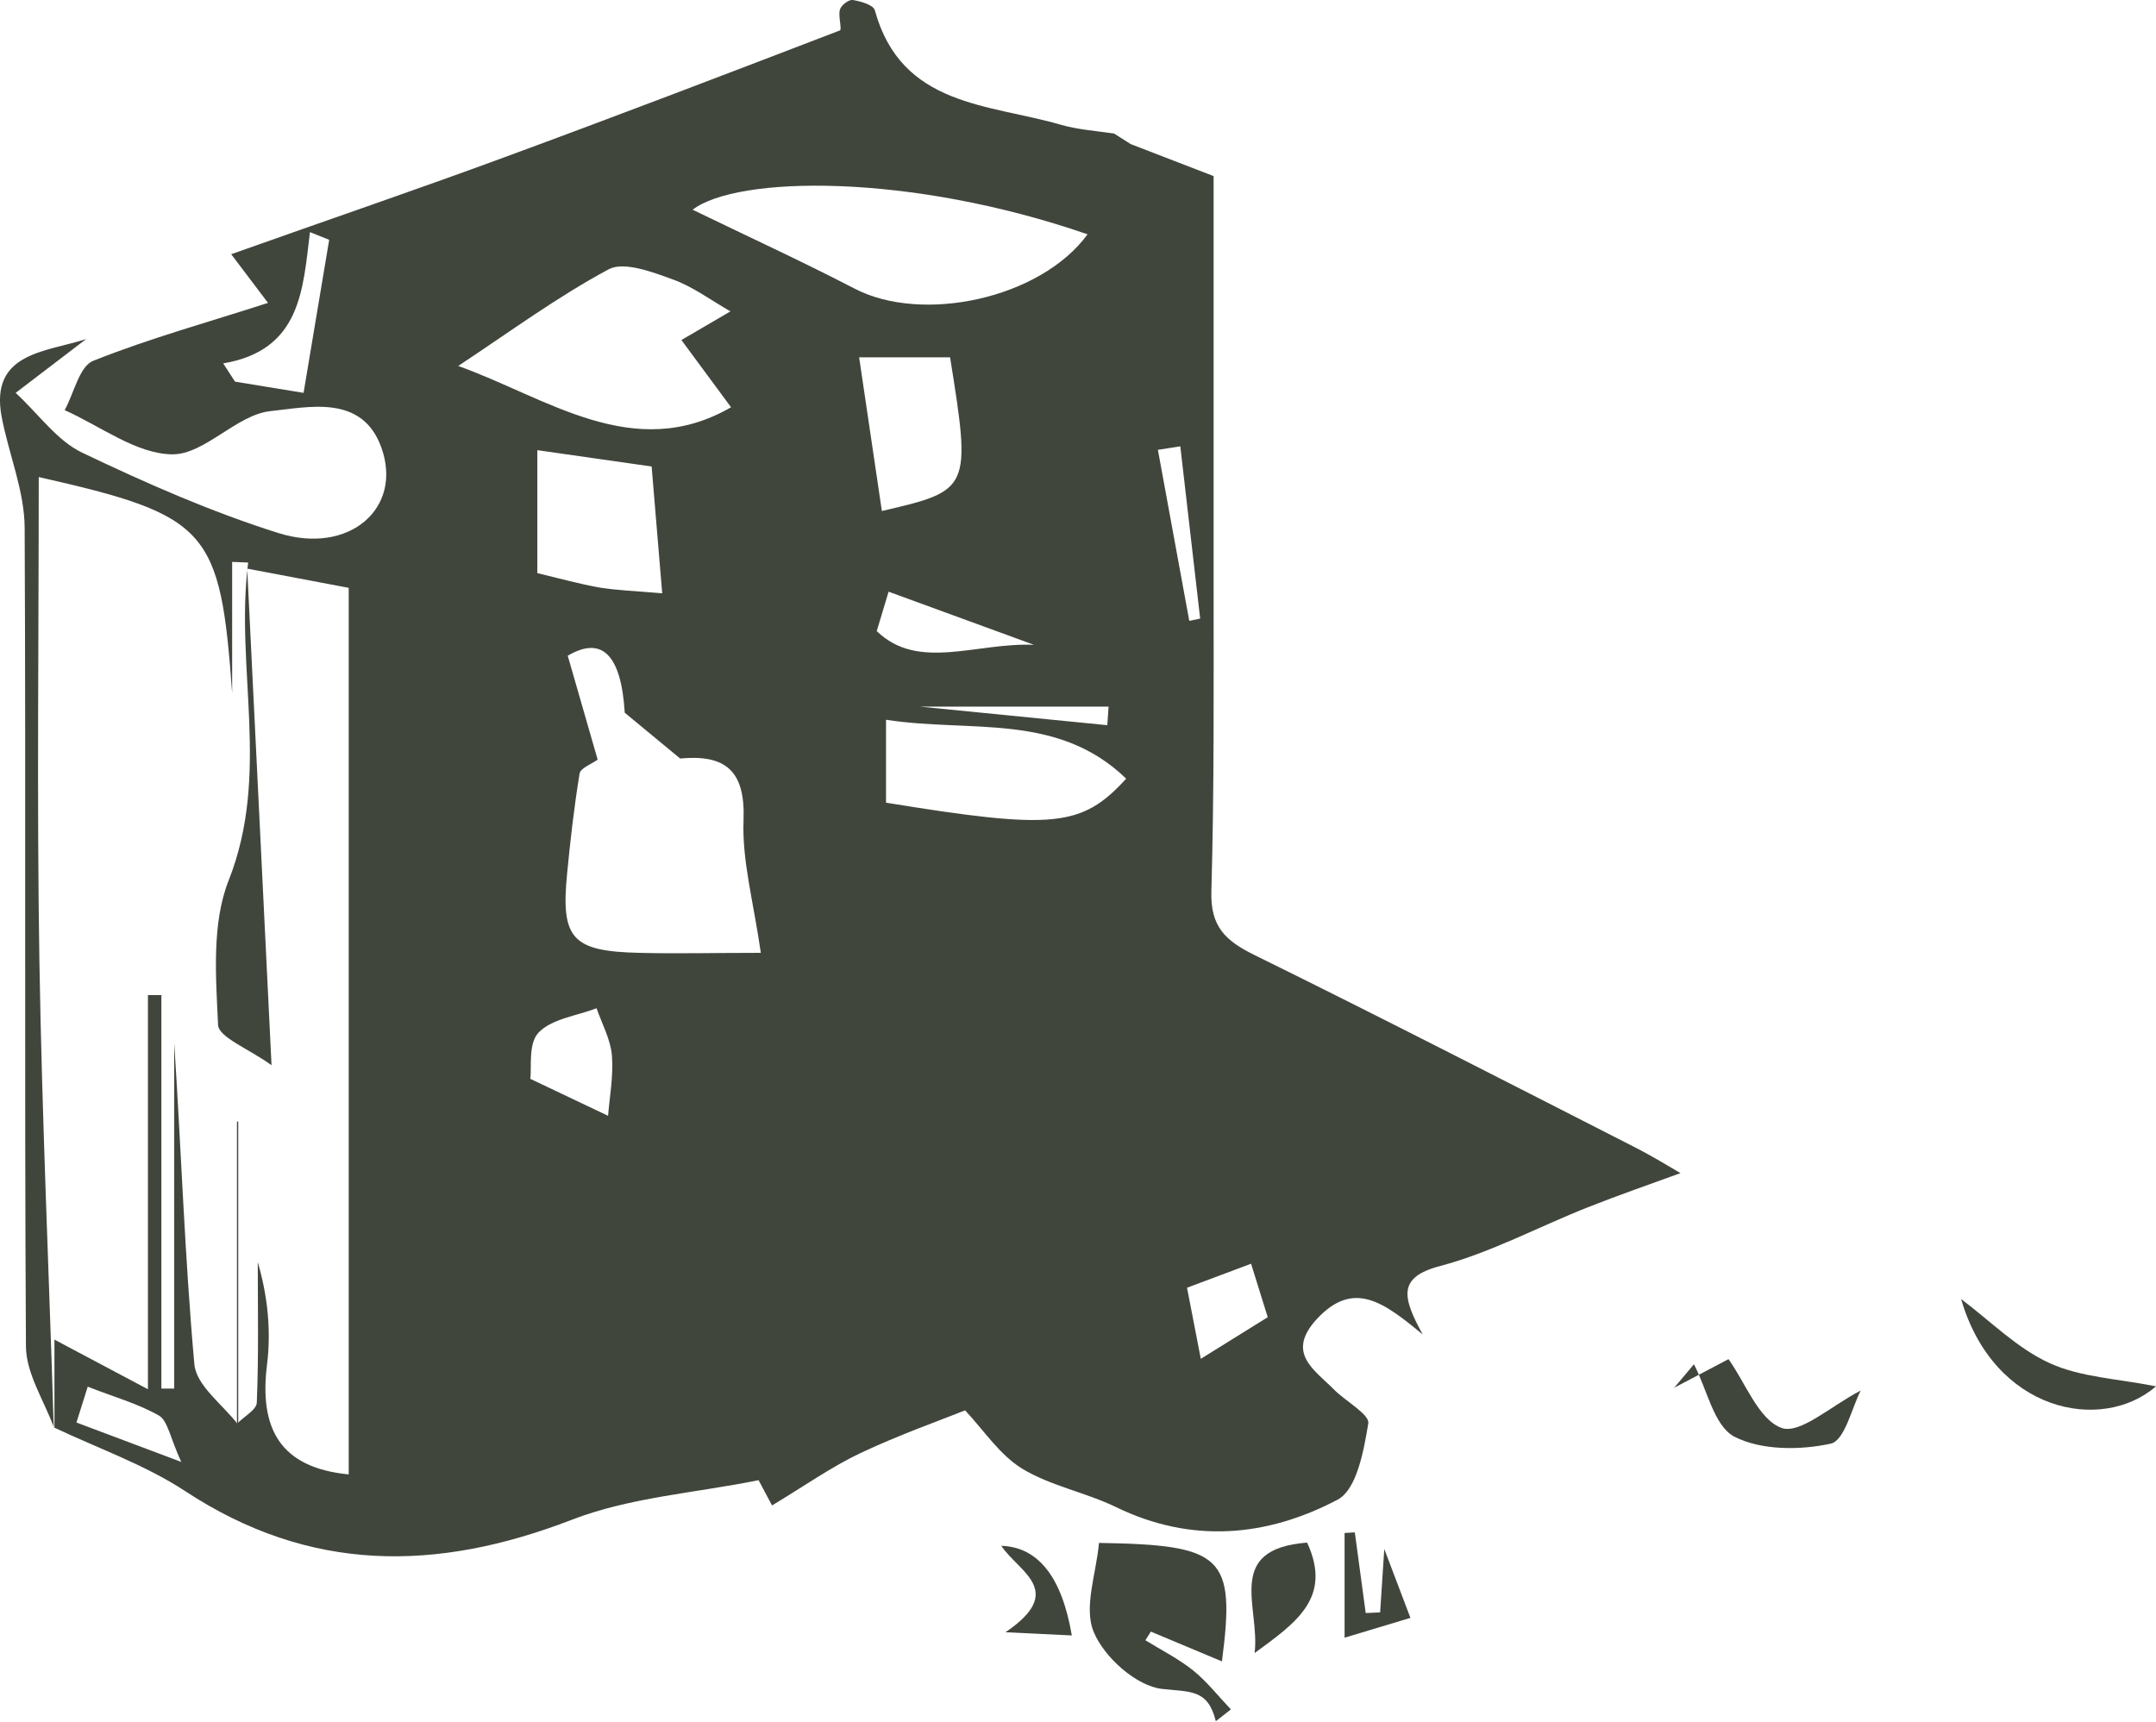
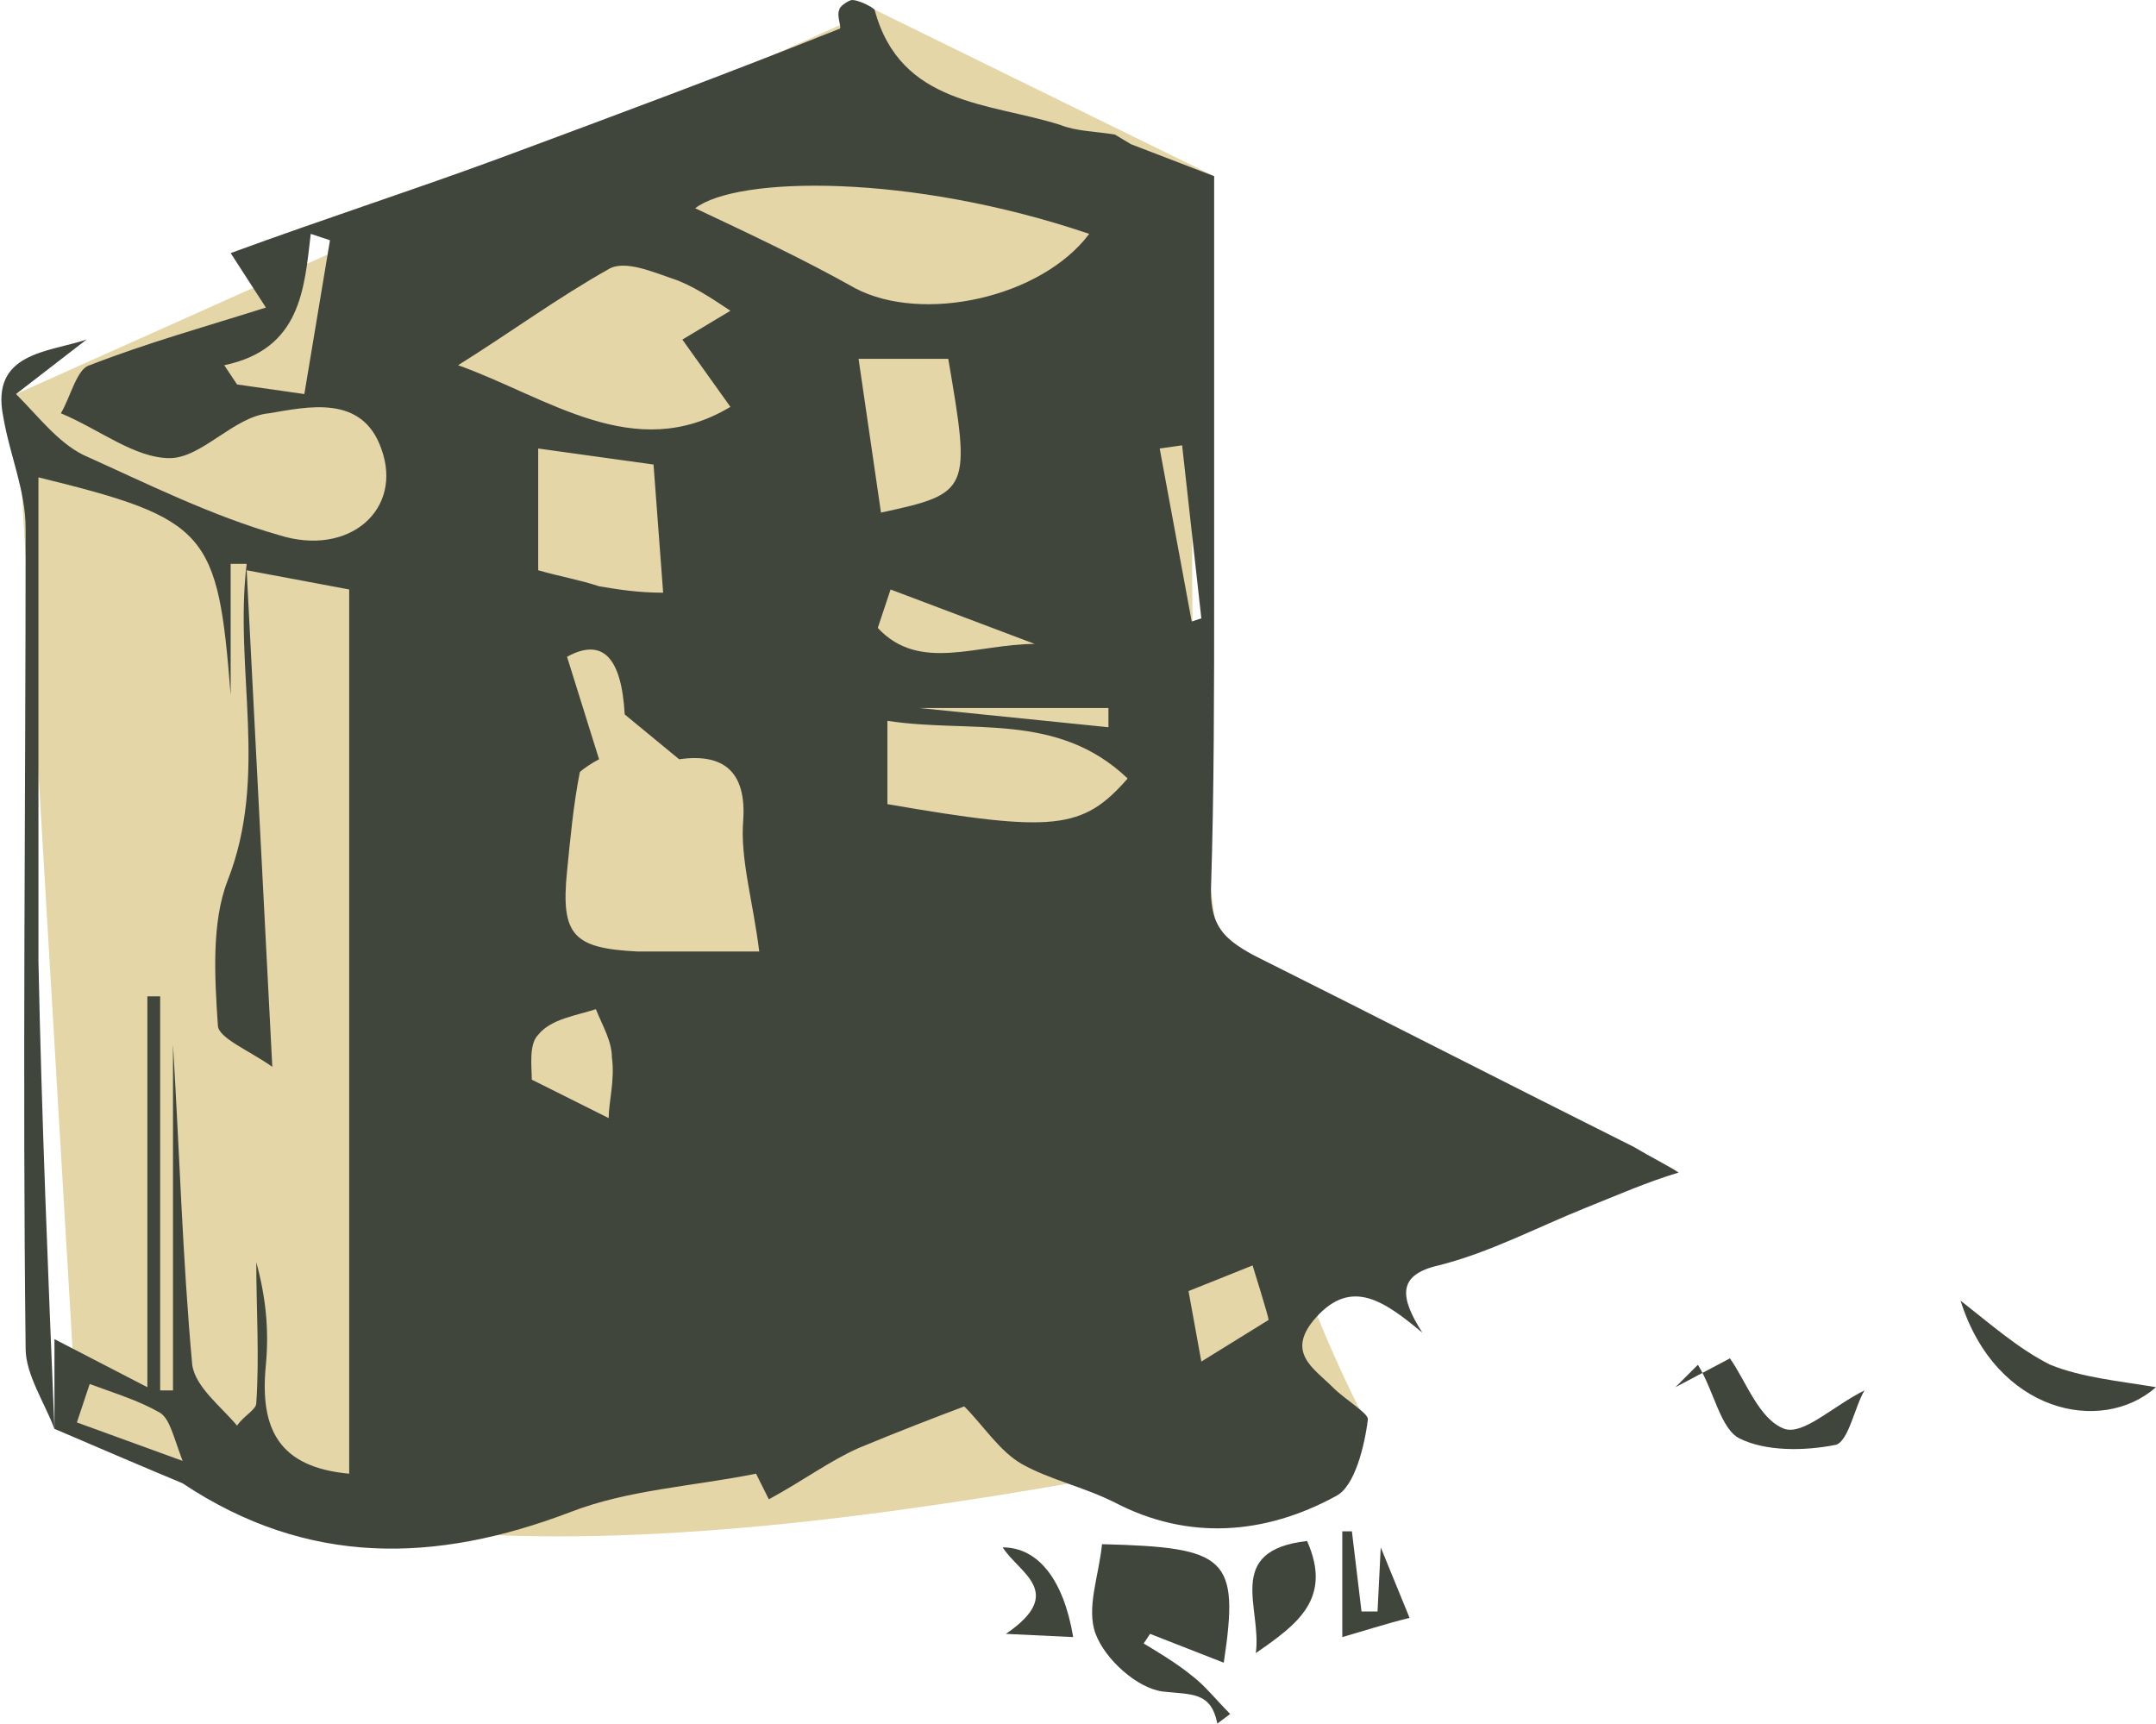
- <svg xmlns="http://www.w3.org/2000/svg" id="b" viewBox="0 0 67.33 53.76">
+ <svg xmlns="http://www.w3.org/2000/svg" version="1.1" id="b" x="0px" y="0px" viewBox="0 0 67.3 53.8" style="enable-background:new 0 0 67.3 53.8;" xml:space="preserve">
+   <style type="text/css">
+ 	.st0{fill:#E4D6A7;}
+ 	.st1{fill:#41463D;}
+ </style>
+   <path class="st0" d="M2.4,44.4L0.5,12.3l26.8-12l10.6,5.2c-1.7,16.1-0.3,29.2,4.8,39C26.8,47.8,11.4,50.3,2.4,44.4z" />
  <g id="c">
    <g id="d">
      <g id="e">
        <g>
-           <path d="M1.69,44.6c-.31-.85-.87-1.69-.88-2.54-.05-8.52,0-17.04-.04-25.56,0-1.16-.5-2.32-.72-3.49-.37-2,1.37-2.01,2.64-2.42L.49,12.27c.73,.68,1.3,1.5,2.08,1.87,1.99,.95,4.03,1.85,6.13,2.51,2.2,.69,3.89-.77,3.21-2.67-.6-1.68-2.28-1.26-3.46-1.14-1.06,.11-2.06,1.36-3.07,1.35-1.12-.01-2.24-.88-3.36-1.38,.29-.53,.46-1.37,.89-1.54,1.78-.71,3.64-1.22,5.46-1.81l-1.15-1.52c3.01-1.07,5.77-2.01,8.51-3.02,3.51-1.29,7.01-2.63,10.5-3.97,.07-.03-.06-.45,0-.65,.04-.14,.28-.32,.4-.3,.25,.04,.64,.15,.69,.32,.83,3.02,3.56,2.92,5.82,3.58,.53,.15,1.1,.19,1.65,.27l.52,.33,2.59,1v12.8c0,3.18,.02,6.37-.07,9.55-.03,1.09,.44,1.53,1.33,1.97,3.98,1.96,7.93,3.99,11.89,6.01,.55,.28,1.07,.6,1.43,.81-.96,.35-1.94,.69-2.9,1.07-1.54,.61-3.02,1.41-4.6,1.83-1.34,.35-1.19,.97-.55,2.14-1.21-1-2.15-1.72-3.3-.49-.99,1.07-.08,1.59,.54,2.22,.36,.36,1.11,.77,1.06,1.05-.14,.85-.36,2.07-.96,2.38-2.2,1.16-4.56,1.38-6.92,.23-.95-.46-2.04-.66-2.93-1.2-.7-.43-1.19-1.19-1.78-1.82-.83,.33-2.07,.77-3.26,1.33-.91,.43-1.74,1.02-2.77,1.64l-.42-.79c-1.96,.4-4.01,.53-5.84,1.24-4.23,1.63-8.18,1.66-12.07-.9-1.25-.82-2.71-1.33-4.08-1.98v-2.75l2.92,1.55v-12.31h.42v12.29h.4v-10.8c.22,3.35,.33,6.7,.63,10.04,.06,.67,.89,1.26,1.37,1.89l-.03-.04c.21-.22,.61-.43,.61-.66,.06-1.46,.03-2.92,.03-4.38,.31,1.06,.42,2.14,.29,3.19-.25,1.99,.39,3.23,2.55,3.44V18.36l-3.17-.6,.76,15.51c-.72-.52-1.65-.87-1.67-1.26-.07-1.51-.2-3.17,.33-4.51,1.32-3.34,.19-6.64,.61-9.93l-.5-.02v4.1c-.37-5.12-.73-5.55-6.04-6.75,0,5.07-.06,10.09,.02,15.1,.08,4.87,.3,9.74,.45,14.62v-.02h0ZM18.66,23.73c-.2,.14-.53,.26-.56,.43-.17,1.04-.29,2.09-.39,3.13-.2,2.03,.16,2.42,2.24,2.47,1.18,.03,2.36,0,3.81,0-.23-1.6-.59-2.88-.54-4.14,.06-1.55-.56-2.06-1.98-1.93l-1.73-1.43c-.11-1.81-.71-2.41-1.78-1.78l.93,3.23v.02ZM33.97,7.32c-5.59-1.93-10.96-1.83-12.34-.77,1.69,.82,3.39,1.6,5.05,2.46,2.12,1.11,5.82,.32,7.29-1.7h0Zm-11.15,2.41c-.63-.36-1.2-.79-1.83-1.01-.63-.23-1.51-.56-1.98-.31-1.62,.87-3.11,1.97-4.7,3.02,2.77,.99,5.47,3.05,8.52,1.29l-1.55-2.1,1.54-.9h0Zm4.85,15.34c5.23,.85,6.11,.77,7.5-.75-2.15-2.08-4.87-1.43-7.5-1.84v2.59Zm-6.99-6.54l-.33-3.96-3.57-.51v3.84c.71,.17,1.32,.34,1.94,.45,.56,.09,1.13,.11,1.96,.18Zm6.86-2.57c2.77-.64,2.79-.68,2.13-4.8h-2.84l.71,4.8Zm-10.99,17.73l2.44,1.16c.04-.54,.17-1.22,.12-1.88-.04-.5-.31-.99-.48-1.48-.62,.24-1.4,.33-1.81,.76-.33,.34-.21,1.1-.26,1.45h-.01ZM9.48,12.27l.8-4.78-.6-.24c-.22,1.79-.28,3.69-2.71,4.1l.37,.57,2.14,.35Zm29.59,27.2l-2,.75,.43,2.22,2.09-1.3-.52-1.67Zm-6.78-19.33l-4.54-1.66-.37,1.23c1.29,1.26,3.12,.35,4.91,.43Zm2.29,2.51l.04-.58h-5.89l5.85,.58ZM2.39,44.43l3.27,1.23c-.35-.76-.42-1.29-.7-1.45-.67-.38-1.44-.59-2.22-.9l-.35,1.11h0ZM37.15,19.39l.33-.07-.62-5.38-.7,.11,.98,5.34h0Z" fill="#41463d" />
-           <path d="M37.97,53.76c-.25-1.01-.79-.91-1.68-1.01-.8-.09-1.8-.98-2.13-1.77-.33-.77,.08-1.85,.16-2.79,3.88,.06,4.27,.41,3.84,3.7l-2.22-.93-.17,.27c.5,.31,1.04,.58,1.5,.95,.43,.35,.78,.8,1.17,1.21l-.46,.36h0Z" fill="#41463d" />
-           <path d="M61.24,40.57c.92,.69,1.76,1.55,2.78,2.01,.97,.44,2.12,.48,3.31,.72-1.7,1.47-5.07,.8-6.09-2.74h0Z" fill="#41463d" />
-           <path d="M52.27,43.35l1.71-.9c.53,.74,.94,1.89,1.66,2.15,.58,.2,1.54-.69,2.47-1.17-.27,.51-.5,1.57-.94,1.66-.96,.21-2.18,.21-3.01-.22-.64-.34-.85-1.48-1.26-2.26l-.63,.75h0Z" fill="#41463d" />
-           <path d="M39.18,51.63c.18-1.43-.96-3.25,1.64-3.45,.8,1.73-.36,2.51-1.64,3.45Z" fill="#41463d" />
-           <path d="M44.05,50.53c-.79,.24-1.43,.43-2.06,.62v-3.27l.32-.02,.34,2.52,.45-.02,.13-1.98,.82,2.16h0Z" fill="#41463d" />
-           <path d="M33.48,51.08l-2.08-.1c1.92-1.3,.4-1.89-.13-2.7,1.15,.04,1.89,.97,2.2,2.79h0Z" fill="#41463d" />
-           <path d="M7.44,44.5v-9.47h-.04v9.42l.03,.05h0Z" fill="#41463d" />
+           <path class="st1" d="M1.7,44.6c-0.3-0.8-0.9-1.7-0.9-2.5c-0.1-8.5,0-17,0-25.6c0-1.2-0.5-2.3-0.7-3.5c-0.4-2,1.4-2,2.6-2.4      l-2.2,1.7c0.7,0.7,1.3,1.5,2.1,1.9c2,0.9,4,1.9,6.1,2.5c2.2,0.7,3.9-0.8,3.2-2.7c-0.6-1.7-2.3-1.3-3.5-1.1      c-1.1,0.1-2.1,1.4-3.1,1.4c-1.1,0-2.2-0.9-3.4-1.4c0.3-0.5,0.5-1.4,0.9-1.5c1.8-0.7,3.6-1.2,5.5-1.8L7.2,7.9c3-1.1,5.8-2,8.5-3      c3.5-1.3,7-2.6,10.5-4c0.1,0-0.1-0.4,0-0.6c0-0.1,0.3-0.3,0.4-0.3c0.2,0,0.6,0.2,0.7,0.3c0.8,3,3.6,2.9,5.8,3.6      c0.5,0.2,1.1,0.2,1.7,0.3l0.5,0.3l2.6,1v12.8c0,3.2,0,6.4-0.1,9.5c0,1.1,0.4,1.5,1.3,2c4,2,7.9,4,11.9,6      c0.5,0.3,1.1,0.6,1.4,0.8c-1,0.3-1.9,0.7-2.9,1.1c-1.5,0.6-3,1.4-4.6,1.8c-1.3,0.3-1.2,1-0.5,2.1c-1.2-1-2.2-1.7-3.3-0.5      c-1,1.1-0.1,1.6,0.5,2.2c0.4,0.4,1.1,0.8,1.1,1c-0.1,0.8-0.4,2.1-1,2.4c-2.2,1.2-4.6,1.4-6.9,0.2c-1-0.5-2-0.7-2.9-1.2      c-0.7-0.4-1.2-1.2-1.8-1.8c-0.8,0.3-2.1,0.8-3.3,1.3c-0.9,0.4-1.7,1-2.8,1.6l-0.4-0.8c-2,0.4-4,0.5-5.8,1.2      c-4.2,1.6-8.2,1.7-12.1-0.9C4.5,45.8,3.1,45.2,1.7,44.6l0-2.8l2.9,1.5V31.1H5v12.3h0.4V32.6c0.2,3.3,0.3,6.7,0.6,10      c0.1,0.7,0.9,1.3,1.4,1.9l0,0C7.6,44.2,8,44,8,43.8c0.1-1.5,0-2.9,0-4.4c0.3,1.1,0.4,2.1,0.3,3.2c-0.2,2,0.4,3.2,2.6,3.4V18.4      l-3.2-0.6l0.8,15.5c-0.7-0.5-1.7-0.9-1.7-1.3c-0.1-1.5-0.2-3.2,0.3-4.5c1.3-3.3,0.2-6.6,0.6-9.9l-0.5,0v4.1      c-0.4-5.1-0.7-5.5-6-6.8C1.2,20,1.2,25,1.2,30C1.3,34.9,1.5,39.7,1.7,44.6L1.7,44.6L1.7,44.6L1.7,44.6z M18.7,23.7      c-0.2,0.1-0.5,0.3-0.6,0.4c-0.2,1-0.3,2.1-0.4,3.1c-0.2,2,0.2,2.4,2.2,2.5c1.2,0,2.4,0,3.8,0c-0.2-1.6-0.6-2.9-0.5-4.1      c0.1-1.5-0.6-2.1-2-1.9l-1.7-1.4c-0.1-1.8-0.7-2.4-1.8-1.8L18.7,23.7L18.7,23.7z M34,7.3c-5.6-1.9-11-1.8-12.3-0.8      c1.7,0.8,3.4,1.6,5,2.5C28.8,10.1,32.5,9.3,34,7.3L34,7.3L34,7.3z M22.8,9.7c-0.6-0.4-1.2-0.8-1.8-1c-0.6-0.2-1.5-0.6-2-0.3      c-1.6,0.9-3.1,2-4.7,3c2.8,1,5.5,3.1,8.5,1.3l-1.5-2.1L22.8,9.7L22.8,9.7L22.8,9.7z M27.7,25.1c5.2,0.9,6.1,0.8,7.5-0.8      c-2.2-2.1-4.9-1.4-7.5-1.8V25.1z M20.7,18.5l-0.3-4l-3.6-0.5v3.8c0.7,0.2,1.3,0.3,1.9,0.5C19.3,18.4,19.9,18.5,20.7,18.5z       M27.5,16c2.8-0.6,2.8-0.7,2.1-4.8h-2.8C26.8,11.2,27.5,16,27.5,16z M16.6,33.7l2.4,1.2c0-0.5,0.2-1.2,0.1-1.9      c0-0.5-0.3-1-0.5-1.5c-0.6,0.2-1.4,0.3-1.8,0.8C16.5,32.6,16.6,33.3,16.6,33.7L16.6,33.7L16.6,33.7z M9.5,12.3l0.8-4.8L9.7,7.3      C9.5,9,9.4,10.9,7,11.4l0.4,0.6L9.5,12.3z M39.1,39.5l-2,0.8l0.4,2.2l2.1-1.3C39.6,41.1,39.1,39.5,39.1,39.5z M32.3,20.1      l-4.5-1.7l-0.4,1.2C28.7,21,30.5,20.1,32.3,20.1z M34.6,22.7l0-0.6h-5.9L34.6,22.7z M2.4,44.4l3.3,1.2c-0.3-0.8-0.4-1.3-0.7-1.5      c-0.7-0.4-1.4-0.6-2.2-0.9L2.4,44.4L2.4,44.4L2.4,44.4z M37.2,19.4l0.3-0.1l-0.6-5.4L36.2,14L37.2,19.4L37.2,19.4L37.2,19.4z" />
+           <path class="st1" d="M38,53.8c-0.2-1-0.8-0.9-1.7-1c-0.8-0.1-1.8-1-2.1-1.8c-0.3-0.8,0.1-1.8,0.2-2.8c3.9,0.1,4.3,0.4,3.8,3.7      L35.9,51l-0.2,0.3c0.5,0.3,1,0.6,1.5,1c0.4,0.3,0.8,0.8,1.2,1.2L38,53.8L38,53.8L38,53.8z" />
+           <path class="st1" d="M61.2,40.6c0.9,0.7,1.8,1.5,2.8,2c1,0.4,2.1,0.5,3.3,0.7C65.6,44.8,62.3,44.1,61.2,40.6L61.2,40.6      L61.2,40.6z" />
+           <path class="st1" d="M52.3,43.3l1.7-0.9c0.5,0.7,0.9,1.9,1.7,2.2c0.6,0.2,1.5-0.7,2.5-1.2c-0.3,0.5-0.5,1.6-0.9,1.7      c-1,0.2-2.2,0.2-3-0.2c-0.6-0.3-0.8-1.5-1.3-2.3L52.3,43.3L52.3,43.3L52.3,43.3z" />
+           <path class="st1" d="M39.2,51.6c0.2-1.4-1-3.2,1.6-3.5C41.6,49.9,40.5,50.7,39.2,51.6z" />
+           <path class="st1" d="M44,50.5c-0.8,0.2-1.4,0.4-2.1,0.6v-3.3l0.3,0l0.3,2.5l0.5,0l0.1-2L44,50.5L44,50.5L44,50.5z" />
+           <path class="st1" d="M33.5,51.1L31.4,51c1.9-1.3,0.4-1.9-0.1-2.7C32.4,48.3,33.2,49.3,33.5,51.1L33.5,51.1L33.5,51.1z" />
+           <path class="st1" d="M7.4,44.5V35h0L7.4,44.5L7.4,44.5L7.4,44.5L7.4,44.5z" />
        </g>
      </g>
    </g>
  </g>
</svg>
